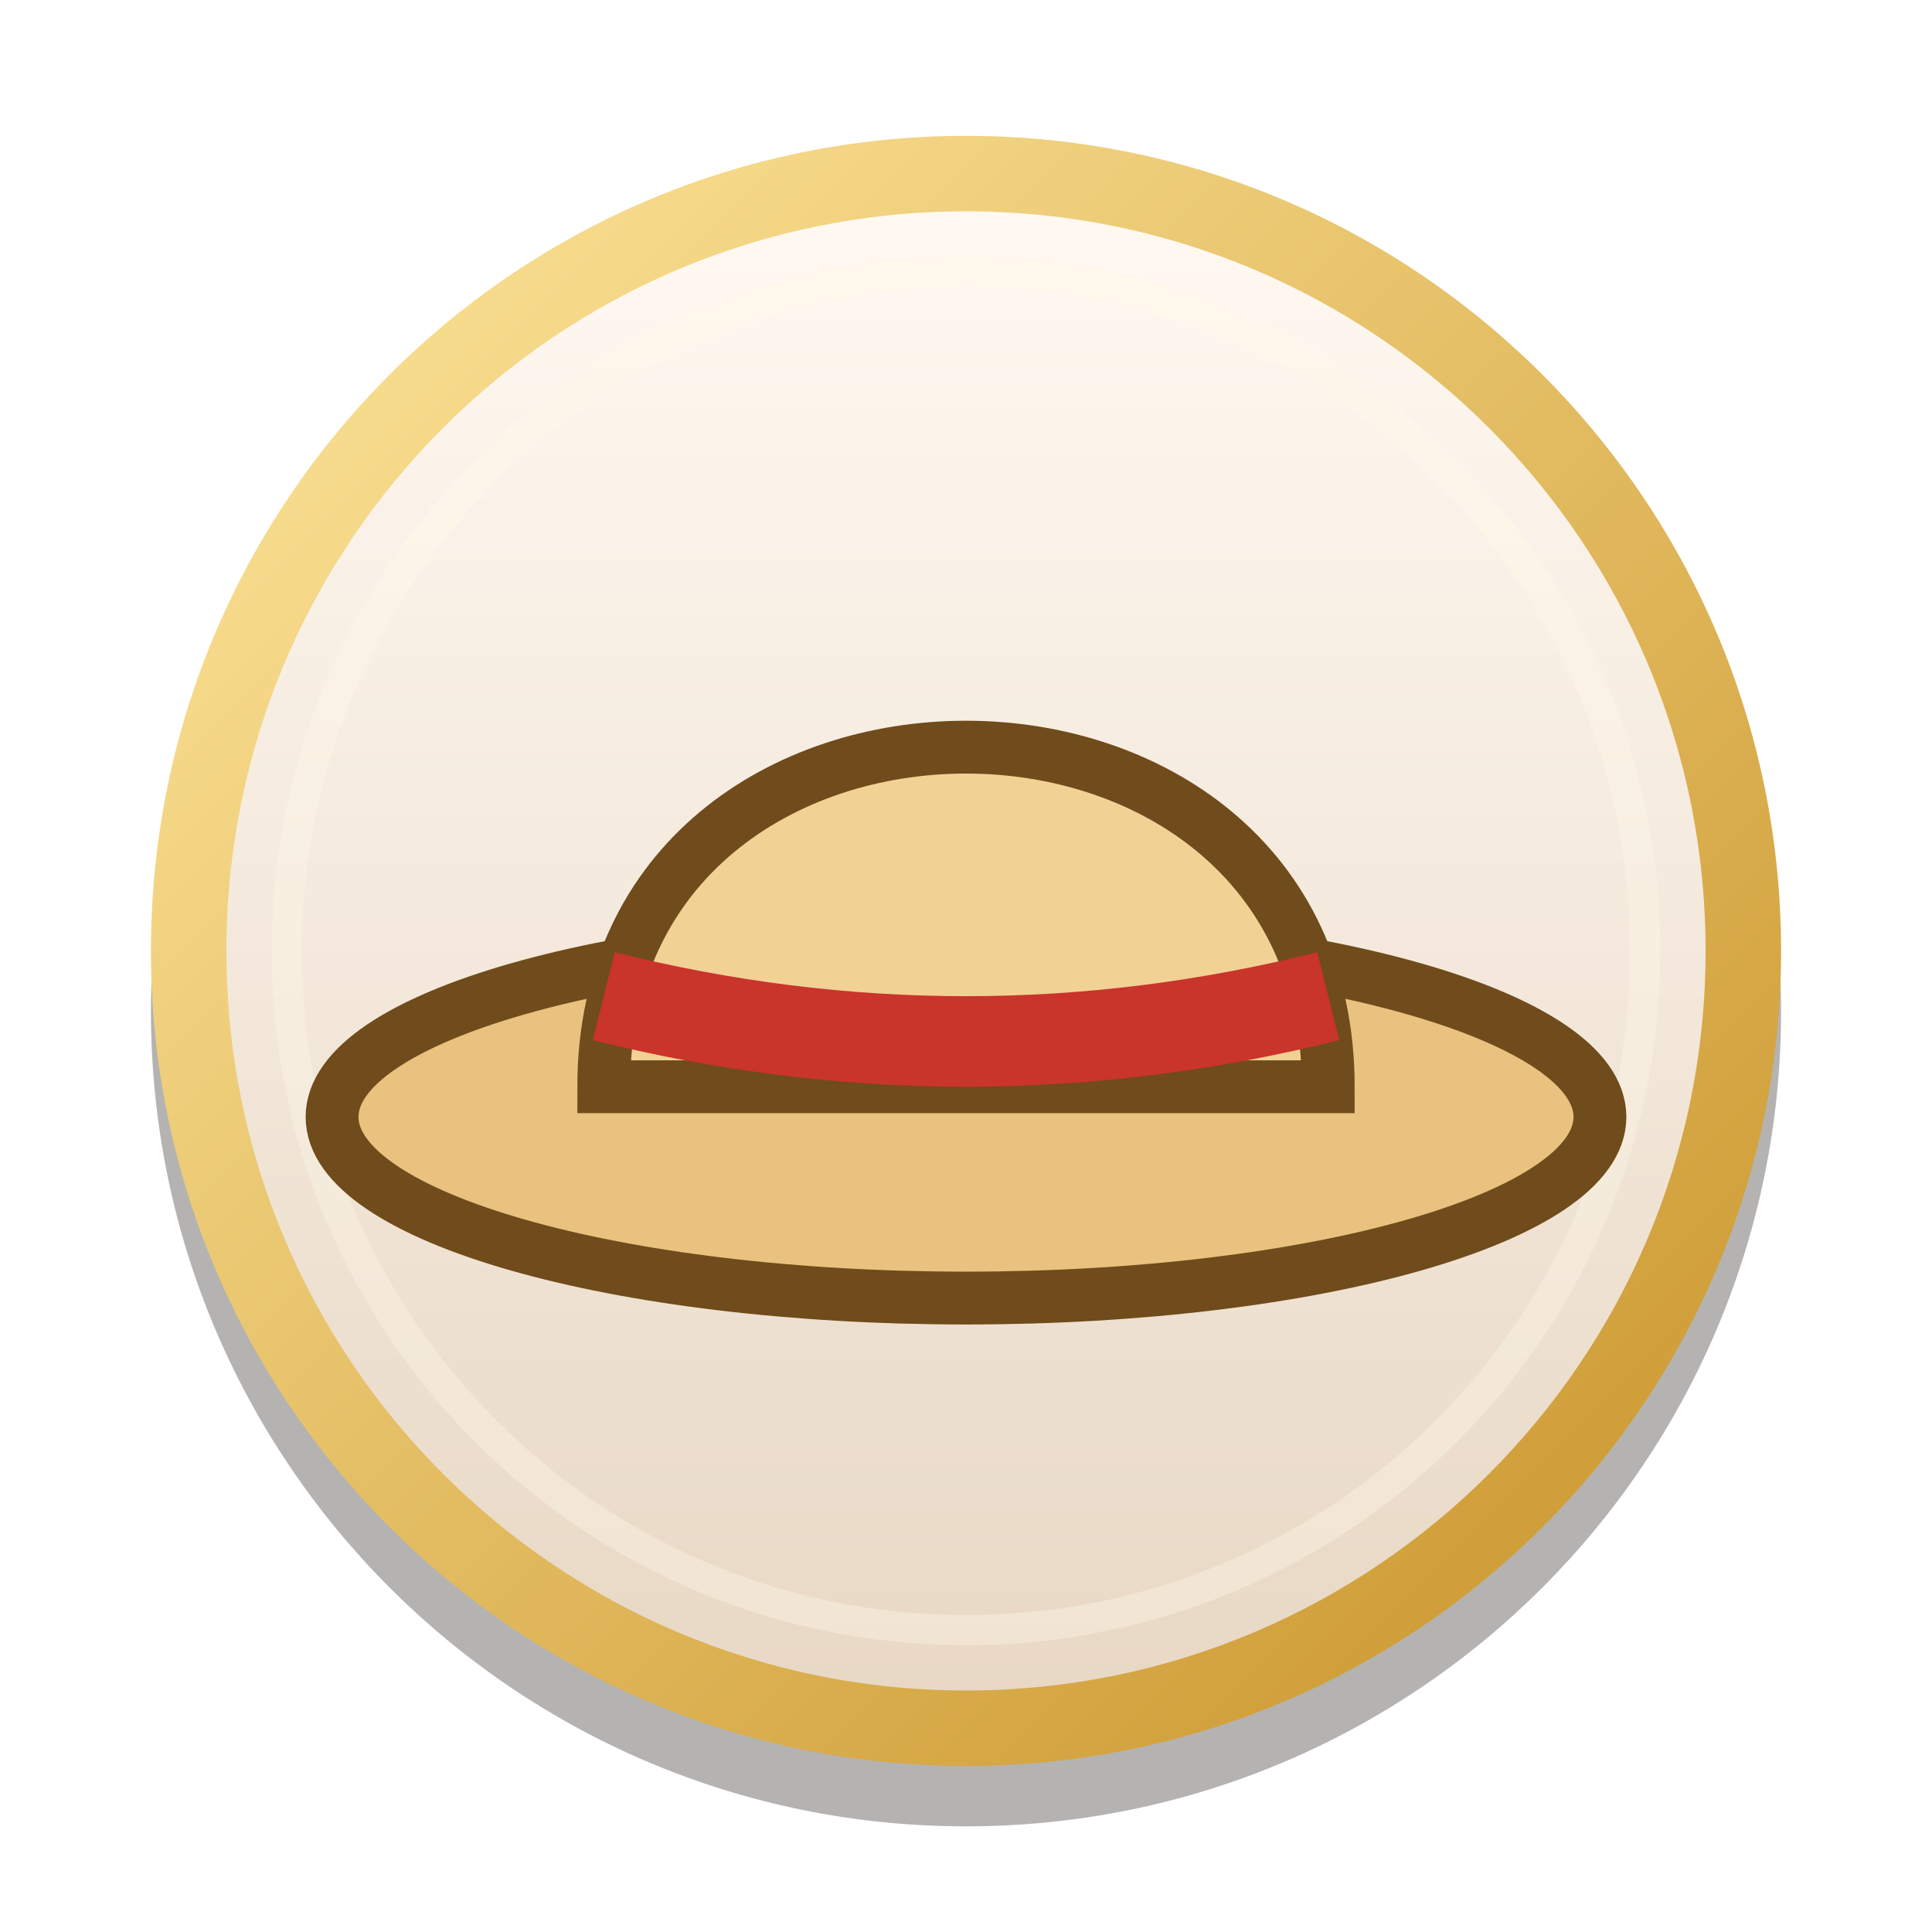
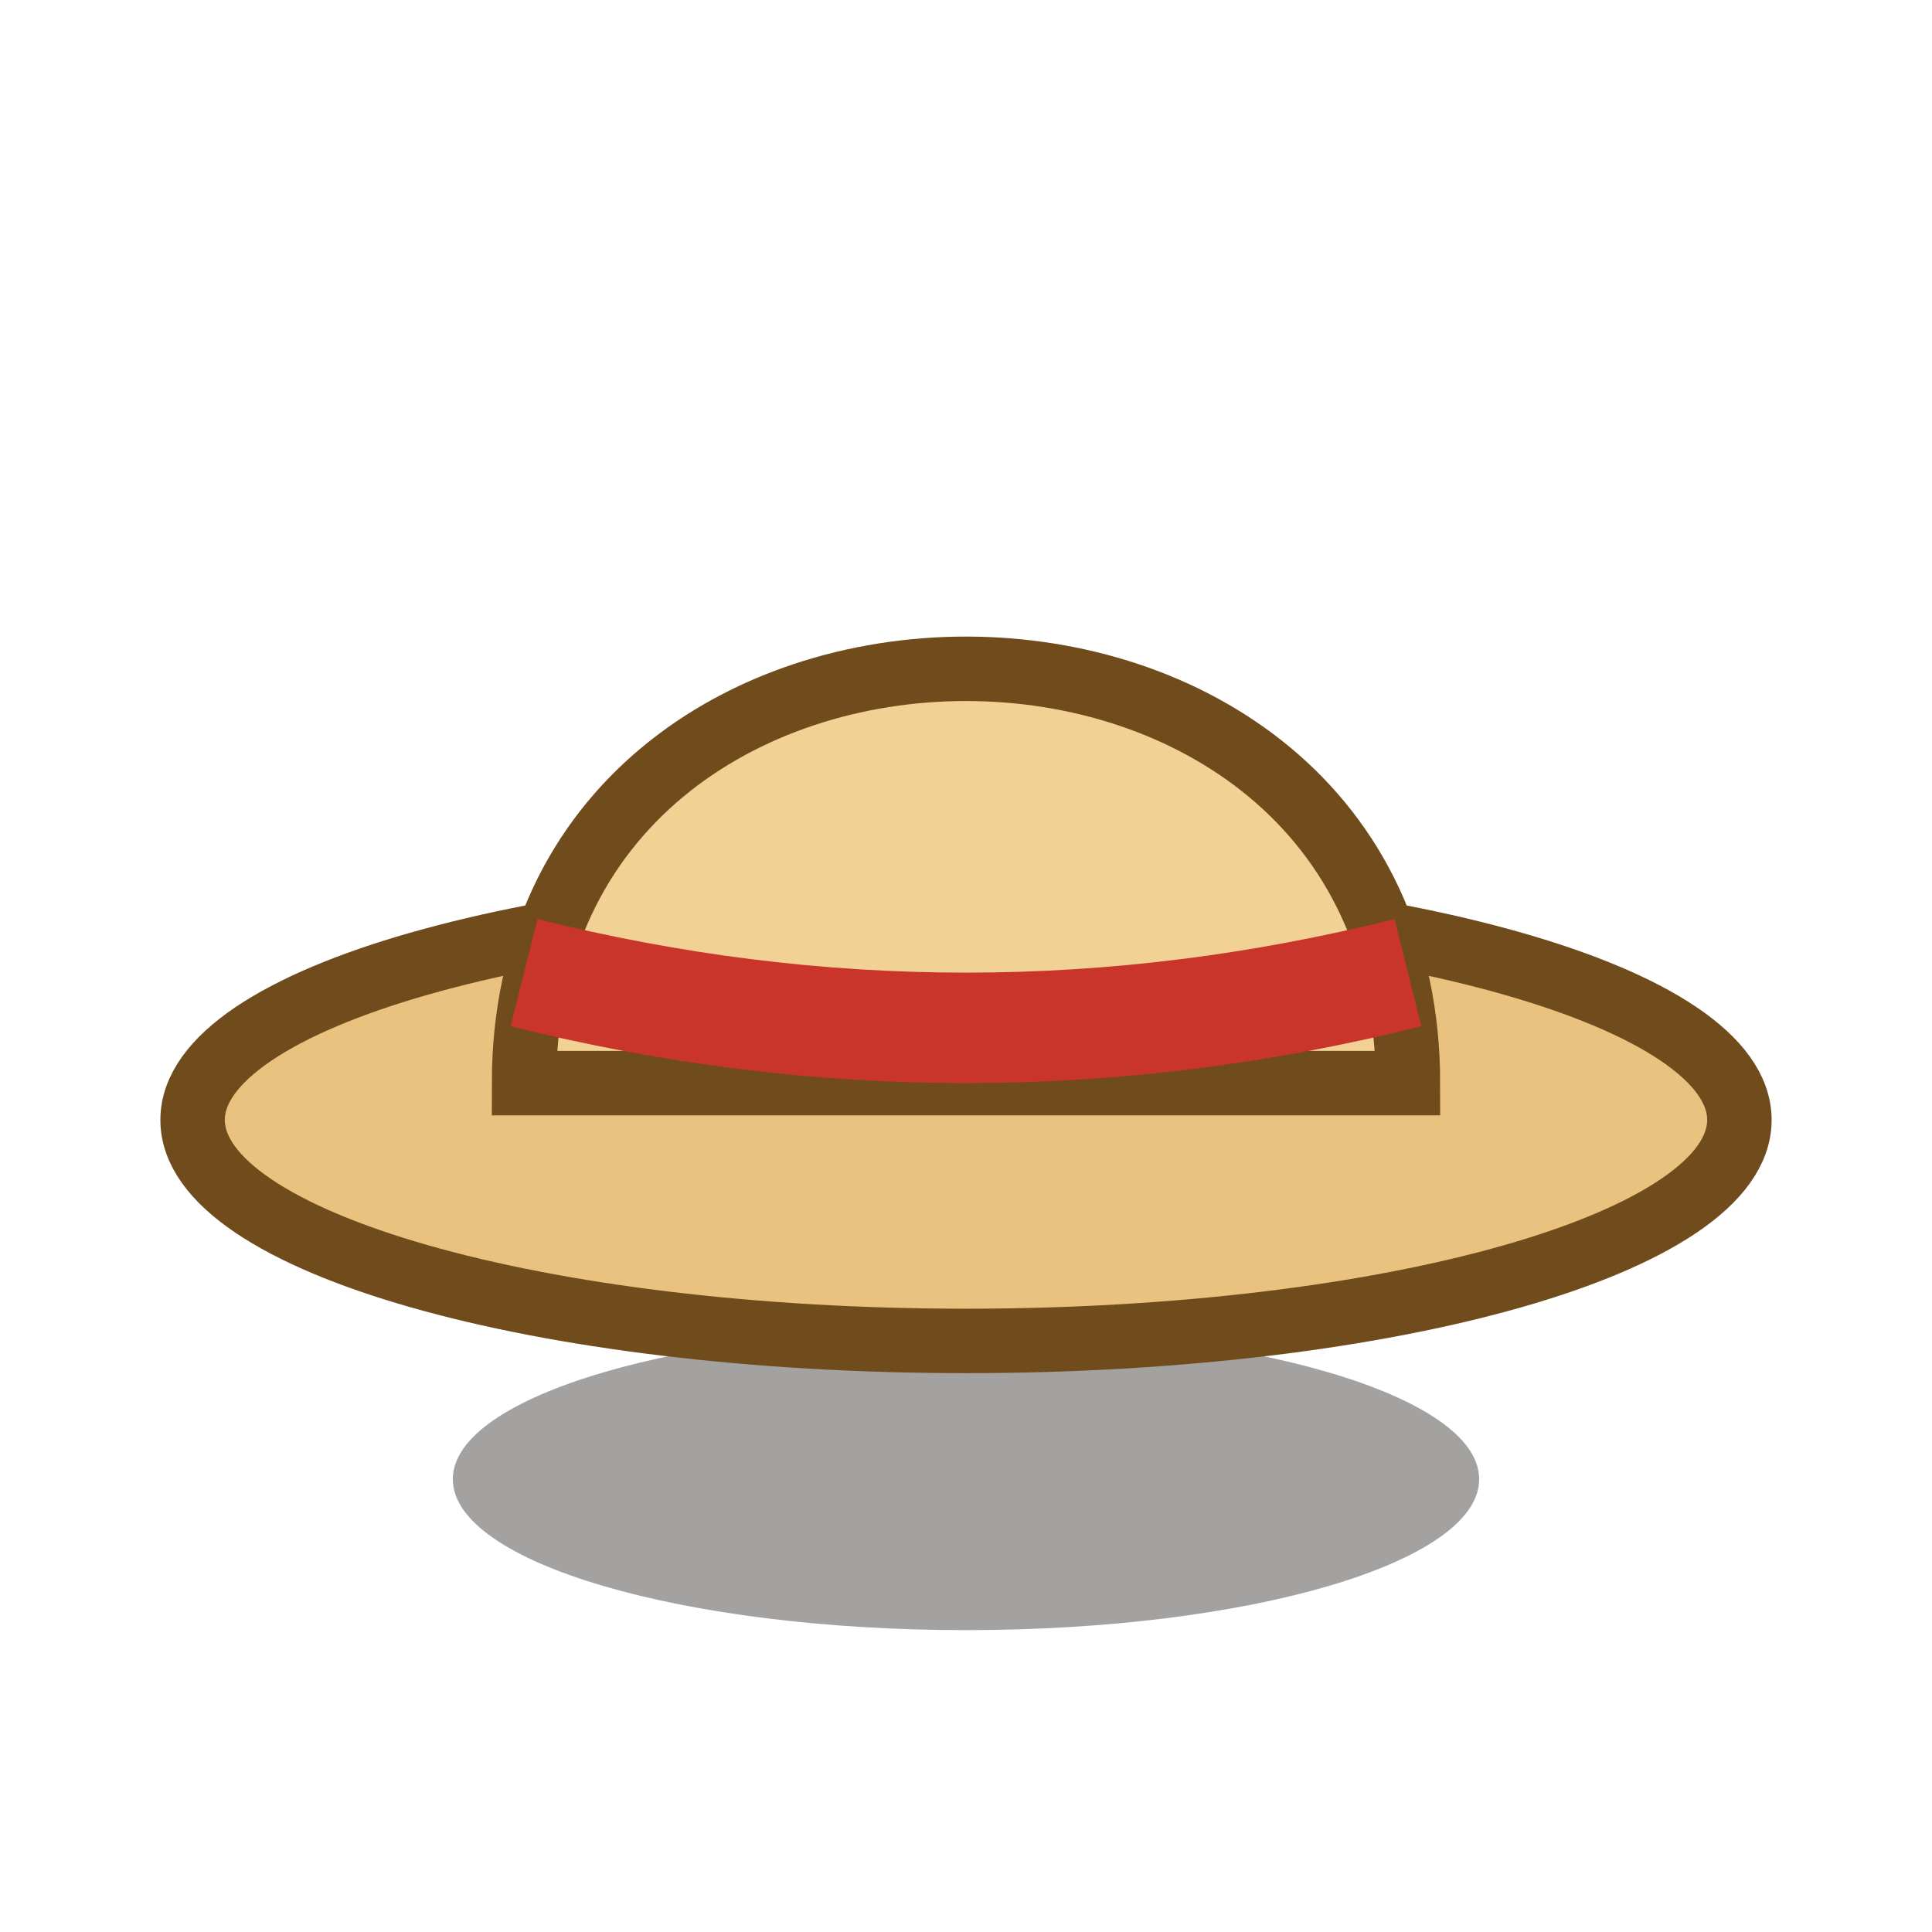
<svg xmlns="http://www.w3.org/2000/svg" width="128" height="128" viewBox="0 0 128 128">
  <defs>
    <linearGradient id="bg" x1="0" y1="0" x2="0" y2="1">
      <stop offset="0%" stop-color="#FFF9F2" />
      <stop offset="100%" stop-color="#E8D8C5" />
    </linearGradient>
    <linearGradient id="rim" x1="0" y1="0" x2="1" y2="1">
      <stop offset="0%" stop-color="#FFE89E" />
      <stop offset="100%" stop-color="#C89228" />
    </linearGradient>
  </defs>
-   <circle cx="64" cy="67" r="54" fill="#18120C" fill-opacity="0.32" />
-   <circle cx="64" cy="63" r="54" fill="url(#rim)" />
-   <circle cx="64" cy="63" r="49" fill="url(#bg)" />
-   <circle cx="64" cy="63" r="45" fill="none" stroke="#FFF8E8" stroke-opacity="0.35" stroke-width="2" />
-   <ellipse cx="64" cy="74" rx="42" ry="12" fill="#E8C27E" stroke="#704B1B" stroke-width="3.5" />
-   <path d="M40 72 C40 42 88 42 88 72 Z" fill="#F2D194" stroke="#704B1B" stroke-width="3.5" />
-   <path d="M40 66 Q64 72 88 66" fill="none" stroke="#C9342B" stroke-width="6" />
+   <ellipse cx="64" cy="98" rx="34" ry="10" fill="#120D08" fill-opacity="0.38" />
+   <g id="item_art" transform="translate(64,62) scale(1.22) translate(-64,-64)">
+     <ellipse cx="64" cy="74" rx="42" ry="12" fill="#E8C27E" stroke="#704B1B" stroke-width="3.5" />
+     <path d="M40 72 C40 42 88 42 88 72 Z" fill="#F2D194" stroke="#704B1B" stroke-width="3.5" />
+     <path d="M40 66 Q64 72 88 66" fill="none" stroke="#C9342B" stroke-width="6" />
+   </g>
</svg>
